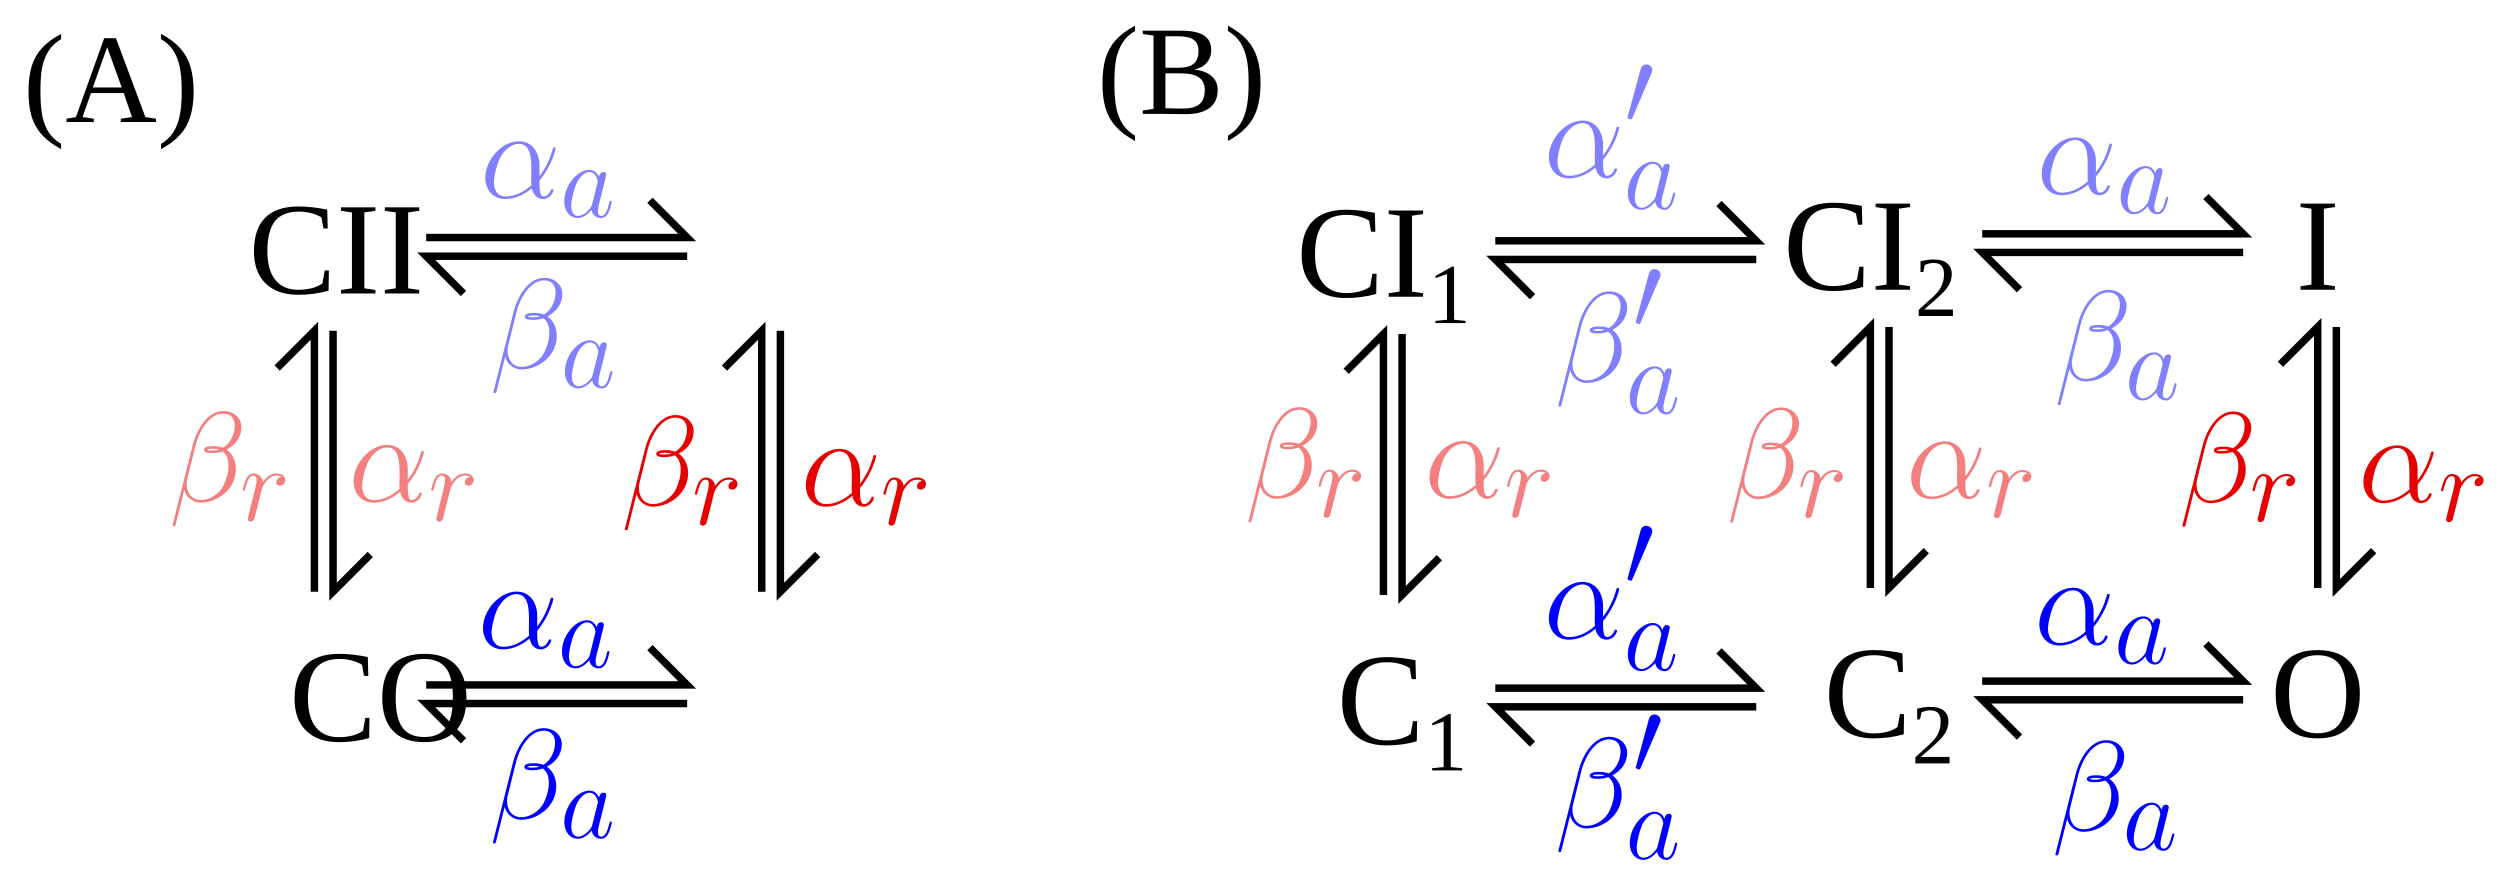
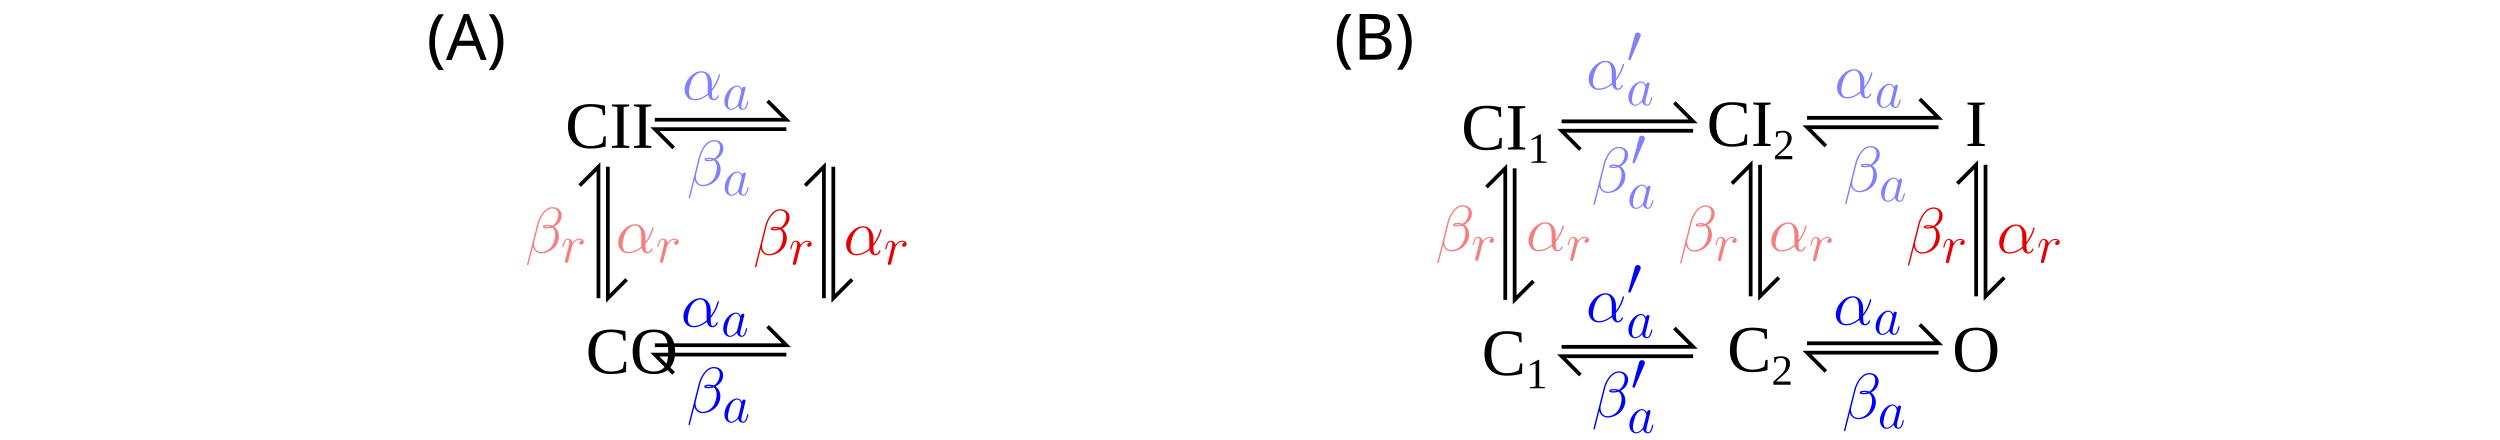
- <svg xmlns="http://www.w3.org/2000/svg" xmlns:xlink="http://www.w3.org/1999/xlink" version="1.1" id="svg815" xml:space="preserve" width="315" height="110" viewBox="0 0 315 110">
+ <svg xmlns="http://www.w3.org/2000/svg" xmlns:xlink="http://www.w3.org/1999/xlink" version="1.1" id="svg815" xml:space="preserve" width="625" height="110" viewBox="0 0 625 110">
  <defs id="defs819">
    <path id="g0-48" d="m 5.228,-9.815 c 0.103,-0.248 0.186,-0.434 0.186,-0.641 0,-0.599 -0.537,-1.095 -1.178,-1.095 -0.579,0 -0.95,0.393 -1.095,0.93 l -2.459,9.03 c 0,0.041 -0.083,0.269 -0.083,0.289 0,0.227 0.537,0.372 0.703,0.372 0.124,0 0.145,-0.062 0.269,-0.331 z" />
    <path id="g1-11" d="m 9.567,-5.228 c 0,-2.004 -1.136,-3.885 -3.327,-3.885 -2.707,0 -5.414,2.955 -5.414,5.889 0,1.798 1.116,3.43 3.223,3.43 1.281,0 2.81,-0.496 4.277,-1.736 0.289,1.157 0.93,1.736 1.818,1.736 1.116,0 1.674,-1.157 1.674,-1.426 0,-0.186 -0.145,-0.186 -0.207,-0.186 -0.165,0 -0.186,0.062 -0.248,0.227 -0.186,0.517 -0.661,0.971 -1.157,0.971 -0.641,0 -0.641,-1.322 -0.641,-2.583 2.108,-2.521 2.603,-5.124 2.603,-5.145 0,-0.186 -0.165,-0.186 -0.227,-0.186 -0.186,0 -0.207,0.062 -0.289,0.434 -0.269,0.909 -0.806,2.521 -2.087,4.215 z m -1.302,3.203 c -1.818,1.632 -3.451,1.818 -4.174,1.818 -1.467,0 -1.88,-1.302 -1.88,-2.273 0,-0.888 0.455,-2.996 1.095,-4.133 0.847,-1.446 2.004,-2.087 2.934,-2.087 2.004,0 2.004,2.624 2.004,4.36 0,0.517 -0.021,1.054 -0.021,1.57 0,0.413 0.021,0.517 0.041,0.744 z" />
    <path id="g1-12" d="m 11.695,-12.026 c 0,-1.24 -1.054,-2.541 -2.934,-2.541 -2.665,0 -4.36,3.265 -4.897,5.414 L 0.599,3.802 c -0.041,0.165 0.083,0.207 0.186,0.207 0.145,0 0.248,-0.021 0.269,-0.124 l 1.446,-5.786 c 0.207,1.157 1.343,2.108 2.562,2.108 2.955,0 5.744,-2.314 5.744,-5.393 0,-0.785 -0.186,-1.57 -0.62,-2.232 -0.248,-0.393 -0.558,-0.682 -0.888,-0.93 1.488,-0.785 2.397,-2.046 2.397,-3.678 z m -3.595,3.657 c -0.331,0.124 -0.661,0.165 -1.054,0.165 -0.289,0 -0.558,0.021 -0.93,-0.103 0.207,-0.145 0.517,-0.186 0.95,-0.186 0.372,0 0.744,0.041 1.033,0.124 z m 2.521,-3.843 c 0,1.136 -0.558,2.789 -1.901,3.554 -0.393,-0.145 -0.93,-0.248 -1.384,-0.248 -0.434,0 -1.674,-0.041 -1.674,0.62 0,0.558 1.136,0.496 1.488,0.496 0.537,0 1.012,-0.124 1.508,-0.269 0.661,0.537 0.95,1.24 0.95,2.273 0,1.198 -0.331,2.17 -0.723,3.058 -0.682,1.529 -2.294,2.521 -3.719,2.521 -1.508,0 -2.294,-1.198 -2.294,-2.603 0,-0.186 0,-0.455 0.083,-0.765 l 1.343,-5.434 c 0.682,-2.707 2.418,-5.145 4.422,-5.145 1.488,0 1.901,1.033 1.901,1.942 z" />
    <path id="g1-97" d="m 6.219,-2.459 c -0.103,0.351 -0.103,0.393 -0.393,0.785 -0.455,0.579 -1.364,1.467 -2.335,1.467 -0.847,0 -1.322,-0.765 -1.322,-1.984 0,-1.136 0.641,-3.451 1.033,-4.318 0.703,-1.446 1.674,-2.19 2.48,-2.19 1.364,0 1.632,1.694 1.632,1.86 0,0.021 -0.062,0.289 -0.083,0.331 z M 7.542,-7.748 C 7.315,-8.286 6.757,-9.112 5.682,-9.112 c -2.335,0 -4.856,3.017 -4.856,6.075 0,2.046 1.198,3.244 2.603,3.244 1.136,0 2.108,-0.888 2.686,-1.57 0.207,1.219 1.178,1.57 1.798,1.57 0.62,0 1.116,-0.372 1.488,-1.116 0.331,-0.703 0.62,-1.963 0.62,-2.046 0,-0.103 -0.083,-0.186 -0.207,-0.186 -0.186,0 -0.207,0.103 -0.289,0.413 -0.31,1.219 -0.703,2.521 -1.55,2.521 -0.599,0 -0.641,-0.537 -0.641,-0.95 0,-0.475 0.062,-0.703 0.248,-1.508 0.145,-0.517 0.248,-0.971 0.413,-1.57 0.765,-3.099 0.95,-3.843 0.95,-3.967 0,-0.289 -0.227,-0.517 -0.537,-0.517 -0.661,0 -0.827,0.723 -0.868,0.971 z" />
    <path id="g1-114" d="m 8.038,-8.451 c -0.641,0.124 -0.971,0.579 -0.971,1.033 0,0.496 0.393,0.661 0.682,0.661 0.579,0 1.054,-0.496 1.054,-1.116 0,-0.661 -0.641,-1.24 -1.674,-1.24 -0.827,0 -1.777,0.372 -2.645,1.632 -0.145,-1.095 -0.971,-1.632 -1.798,-1.632 -0.806,0 -1.219,0.62 -1.467,1.074 -0.351,0.744 -0.661,1.984 -0.661,2.087 0,0.083 0.083,0.186 0.227,0.186 0.165,0 0.186,-0.021 0.31,-0.496 0.31,-1.24 0.703,-2.438 1.529,-2.438 0.496,0 0.641,0.351 0.641,0.95 0,0.455 -0.207,1.26 -0.351,1.901 l -0.579,2.232 c -0.083,0.393 -0.31,1.322 -0.413,1.694 -0.145,0.537 -0.372,1.508 -0.372,1.612 0,0.289 0.227,0.517 0.537,0.517 0.227,0 0.62,-0.145 0.744,-0.558 0.062,-0.165 0.827,-3.285 0.95,-3.761 0.103,-0.455 0.227,-0.888 0.331,-1.343 0.083,-0.289 0.165,-0.62 0.227,-0.888 0.062,-0.186 0.62,-1.198 1.136,-1.653 0.248,-0.227 0.785,-0.703 1.632,-0.703 0.331,0 0.661,0.062 0.93,0.248 z" />
    <use id="g2-11" xlink:href="#g1-11" transform="scale(1.199614)" x="0" y="0" width="100%" height="100%" />
    <use id="g2-12" xlink:href="#g1-12" transform="scale(1.199614)" x="0" y="0" width="100%" height="100%" />
  </defs>
  <g id="g823" transform="matrix(1.333333,0,0,1.333333,0,-1.1653544e-6)">
-     <text style="font-variant:normal;font-weight:normal;font-size:12.428px;font-family:'Times New Roman';-inkscape-font-specification:TimesNewRomanPSMT;writing-mode:lr-tb;fill:#000000;fill-opacity:1;fill-rule:nonzero;stroke:none" id="text831" y="70.007" x="27.32">
-       <tspan x="27.32 67.488" y="70.007" id="tspan827">CO</tspan>
-       <tspan x="23.483 31.761 69.903" y="27.731" id="tspan829">CII</tspan>
-     </text>
-     <g id="g833" transform="translate(-3,-3)">
+     <text xml:space="preserve" style="font-style:normal;font-weight:normal;font-size:12px;line-height:1.25;font-family:sans-serif;fill:#000000;fill-opacity:1;stroke:none;stroke-width:0.75" x="250.172" y="11.189" id="text1181-3">
+       <tspan id="tspan1179-6" x="250.172" y="11.189" style="font-size:12px;stroke-width:0.75">(B)</tspan>
+     </text>
+     <text style="font-variant:normal;font-weight:normal;font-size:12.428px;font-family:'Times New Roman';-inkscape-font-specification:TimesNewRomanPSMT;writing-mode:lr-tb;fill:#000000;fill-opacity:1;fill-rule:nonzero;stroke:none" id="text831" y="70.007" x="109.82">
+       <tspan x="109.82 149.988" y="70.007" id="tspan827">CO</tspan>
+       <tspan x="105.983 114.261 152.403" y="27.731" id="tspan829">CII</tspan>
+     </text>
+     <g id="g833" transform="translate(79.5,-3)">
      <path d="m 43.277,25.449 h 24.661 l -3.52,-3.523" style="fill:none;stroke:#000000;stroke-width:0.705;stroke-linecap:butt;stroke-linejoin:miter;stroke-miterlimit:4;stroke-dasharray:none;stroke-opacity:1" id="path835" />
    </g>
-     <g id="g837" transform="translate(-3,-3)">
+     <g id="g837" transform="translate(79.5,-3)">
      <path d="M 67.938,27.211 H 43.277 l 3.524,3.523" style="fill:none;stroke:#000000;stroke-width:0.705;stroke-linecap:butt;stroke-linejoin:miter;stroke-miterlimit:4;stroke-dasharray:none;stroke-opacity:1" id="path839" />
    </g>
-     <g id="g841" transform="translate(-3,-3)">
+     <g id="g841" transform="translate(79.5,-3)">
      <path d="m 76.746,34.258 v 24.66 l 3.524,-3.523" style="fill:none;stroke:#000000;stroke-width:0.705;stroke-linecap:butt;stroke-linejoin:miter;stroke-miterlimit:4;stroke-dasharray:none;stroke-opacity:1" id="path843" />
    </g>
-     <g id="g845" transform="translate(-3,-3)">
+     <g id="g845" transform="translate(79.5,-3)">
      <path d="m 74.984,58.918 v -24.66 l -3.523,3.523" style="fill:none;stroke:#000000;stroke-width:0.705;stroke-linecap:butt;stroke-linejoin:miter;stroke-miterlimit:4;stroke-dasharray:none;stroke-opacity:1" id="path847" />
    </g>
-     <g id="g849" transform="translate(-3,-3)">
+     <g id="g849" transform="translate(79.5,-3)">
      <path d="m 43.277,67.727 h 24.661 l -3.52,-3.524" style="fill:none;stroke:#000000;stroke-width:0.705;stroke-linecap:butt;stroke-linejoin:miter;stroke-miterlimit:4;stroke-dasharray:none;stroke-opacity:1" id="path851" />
    </g>
-     <g id="g853" transform="translate(-3,-3)">
+     <g id="g853" transform="translate(79.5,-3)">
      <path d="M 67.938,69.484 H 43.277 l 3.524,3.524" style="fill:none;stroke:#000000;stroke-width:0.705;stroke-linecap:butt;stroke-linejoin:miter;stroke-miterlimit:4;stroke-dasharray:none;stroke-opacity:1" id="path855" />
    </g>
-     <g id="g857" transform="translate(-3,-3)">
+     <g id="g857" transform="translate(79.5,-3)">
      <path d="m 34.473,34.258 v 24.66 l 3.519,-3.523" style="fill:none;stroke:#000000;stroke-width:0.705;stroke-linecap:butt;stroke-linejoin:miter;stroke-miterlimit:4;stroke-dasharray:none;stroke-opacity:1" id="path859" />
    </g>
-     <g id="g861" transform="translate(-3,-3)">
+     <g id="g861" transform="translate(79.5,-3)">
      <path d="m 32.711,58.918 v -24.66 l -3.523,3.523" style="fill:none;stroke:#000000;stroke-width:0.705;stroke-linecap:butt;stroke-linejoin:miter;stroke-miterlimit:4;stroke-dasharray:none;stroke-opacity:1" id="path863" />
    </g>
-     <text style="font-variant:normal;font-weight:normal;font-size:12px;font-family:'Times New Roman';-inkscape-font-specification:TimesNewRomanPSMT;writing-mode:lr-tb;fill:#000000;fill-opacity:1;fill-rule:nonzero;stroke:none" id="text903" y="11.532" x="2.166">
-       <tspan x="2.166 6.162 14.826" y="11.532" id="tspan897">(A)</tspan>
-       <tspan x="103.651 107.647 115.639" y="10.757" id="tspan899">(B)</tspan>
-       <tspan x="2.166" y="25.757" id="tspan901" />
-     </text>
-     <text style="font-variant:normal;font-weight:normal;font-size:12.428px;font-family:'Times New Roman';-inkscape-font-specification:TimesNewRomanPSMT;writing-mode:lr-tb;fill:#000000;fill-opacity:1;fill-rule:nonzero;stroke:none" id="text919" x="172.34" y="69.652">
-       <tspan x="172.34" y="69.652" id="tspan917">C</tspan>
-     </text>
-     <text style="font-variant:normal;font-weight:normal;font-size:8.078px;font-family:'Times New Roman';-inkscape-font-specification:TimesNewRomanPSMT;writing-mode:lr-tb;fill:#000000;fill-opacity:1;fill-rule:nonzero;stroke:none" id="text923" x="180.642" y="72.138">
-       <tspan x="180.642" y="72.138" id="tspan921">2</tspan>
-     </text>
-     <text style="font-variant:normal;font-weight:normal;font-size:12.428px;font-family:'Times New Roman';-inkscape-font-specification:TimesNewRomanPSMT;writing-mode:lr-tb;fill:#000000;fill-opacity:1;fill-rule:nonzero;stroke:none" id="text929" y="27.377" x="214.534">
-       <tspan x="214.534" y="69.652" id="tspan925">O</tspan>
-       <tspan x="168.503 176.78" y="27.377" id="tspan927">CI</tspan>
-     </text>
-     <text style="font-variant:normal;font-weight:normal;font-size:8.078px;font-family:'Times New Roman';-inkscape-font-specification:TimesNewRomanPSMT;writing-mode:lr-tb;fill:#000000;fill-opacity:1;fill-rule:nonzero;stroke:none" id="text933" x="180.956" y="29.863">
-       <tspan x="180.956" y="29.863" id="tspan931">2</tspan>
-     </text>
-     <text style="font-variant:normal;font-weight:normal;font-size:12.428px;font-family:'Times New Roman';-inkscape-font-specification:TimesNewRomanPSMT;writing-mode:lr-tb;fill:#000000;fill-opacity:1;fill-rule:nonzero;stroke:none" id="text937" x="216.949" y="27.377">
-       <tspan x="216.949" y="27.377" id="tspan935">I</tspan>
-     </text>
-     <g id="g939" transform="translate(-153,-6)">
+     <text style="font-variant:normal;font-weight:normal;font-size:12.428px;font-family:'Times New Roman';-inkscape-font-specification:TimesNewRomanPSMT;writing-mode:lr-tb;fill:#000000;fill-opacity:1;fill-rule:nonzero;stroke:none" id="text919" x="323.84" y="69.652">
+       <tspan x="323.84" y="69.652" id="tspan917">C</tspan>
+     </text>
+     <text style="font-variant:normal;font-weight:normal;font-size:8.078px;font-family:'Times New Roman';-inkscape-font-specification:TimesNewRomanPSMT;writing-mode:lr-tb;fill:#000000;fill-opacity:1;fill-rule:nonzero;stroke:none" id="text923" x="332.142" y="72.138">
+       <tspan x="332.142" y="72.138" id="tspan921">2</tspan>
+     </text>
+     <text style="font-variant:normal;font-weight:normal;font-size:12.428px;font-family:'Times New Roman';-inkscape-font-specification:TimesNewRomanPSMT;writing-mode:lr-tb;fill:#000000;fill-opacity:1;fill-rule:nonzero;stroke:none" id="text929" y="27.377" x="366.034">
+       <tspan x="366.034" y="69.652" id="tspan925">O</tspan>
+       <tspan x="320.003 328.28" y="27.377" id="tspan927">CI</tspan>
+     </text>
+     <text style="font-variant:normal;font-weight:normal;font-size:8.078px;font-family:'Times New Roman';-inkscape-font-specification:TimesNewRomanPSMT;writing-mode:lr-tb;fill:#000000;fill-opacity:1;fill-rule:nonzero;stroke:none" id="text933" x="332.456" y="29.863">
+       <tspan x="332.456" y="29.863" id="tspan931">2</tspan>
+     </text>
+     <text style="font-variant:normal;font-weight:normal;font-size:12.428px;font-family:'Times New Roman';-inkscape-font-specification:TimesNewRomanPSMT;writing-mode:lr-tb;fill:#000000;fill-opacity:1;fill-rule:nonzero;stroke:none" id="text937" x="368.449" y="27.377">
+       <tspan x="368.449" y="27.377" id="tspan935">I</tspan>
+     </text>
+     <g id="g939" transform="translate(-1.5,-6)">
      <path d="m 340.316,28.094 h 24.661 l -3.52,-3.524" style="fill:none;stroke:#000000;stroke-width:0.705;stroke-linecap:butt;stroke-linejoin:miter;stroke-miterlimit:4;stroke-dasharray:none;stroke-opacity:1" id="path941" />
    </g>
-     <g id="g943" transform="translate(-153,-6)">
+     <g id="g943" transform="translate(-1.5,-6)">
      <path d="m 364.977,29.855 h -24.661 l 3.524,3.524" style="fill:none;stroke:#000000;stroke-width:0.705;stroke-linecap:butt;stroke-linejoin:miter;stroke-miterlimit:4;stroke-dasharray:none;stroke-opacity:1" id="path945" />
    </g>
-     <g id="g947" transform="translate(-153,-6)">
+     <g id="g947" transform="translate(-1.5,-6)">
      <path d="m 373.785,36.898 v 24.665 l 3.524,-3.524" style="fill:none;stroke:#000000;stroke-width:0.705;stroke-linecap:butt;stroke-linejoin:miter;stroke-miterlimit:4;stroke-dasharray:none;stroke-opacity:1" id="path949" />
    </g>
-     <g id="g951" transform="translate(-153,-6)">
+     <g id="g951" transform="translate(-1.5,-6)">
      <path d="M 372.023,61.563 V 36.898 l -3.523,3.524" style="fill:none;stroke:#000000;stroke-width:0.705;stroke-linecap:butt;stroke-linejoin:miter;stroke-miterlimit:4;stroke-dasharray:none;stroke-opacity:1" id="path953" />
    </g>
-     <g id="g955" transform="translate(-153,-6)">
+     <g id="g955" transform="translate(-1.5,-6)">
      <path d="m 340.316,70.367 h 24.661 l -3.52,-3.523" style="fill:none;stroke:#000000;stroke-width:0.705;stroke-linecap:butt;stroke-linejoin:miter;stroke-miterlimit:4;stroke-dasharray:none;stroke-opacity:1" id="path957" />
    </g>
-     <g id="g959" transform="translate(-153,-6)">
+     <g id="g959" transform="translate(-1.5,-6)">
      <path d="m 364.977,72.129 h -24.661 l 3.524,3.523" style="fill:none;stroke:#000000;stroke-width:0.705;stroke-linecap:butt;stroke-linejoin:miter;stroke-miterlimit:4;stroke-dasharray:none;stroke-opacity:1" id="path961" />
    </g>
-     <g id="g963" transform="translate(-153,-6)">
+     <g id="g963" transform="translate(-1.5,-6)">
      <path d="m 331.512,36.898 v 24.665 l 3.523,-3.524" style="fill:none;stroke:#000000;stroke-width:0.705;stroke-linecap:butt;stroke-linejoin:miter;stroke-miterlimit:4;stroke-dasharray:none;stroke-opacity:1" id="path965" />
    </g>
-     <g id="g967" transform="translate(-153,-6)">
+     <g id="g967" transform="translate(-1.5,-6)">
      <path d="M 329.75,61.563 V 36.898 l -3.523,3.524" style="fill:none;stroke:#000000;stroke-width:0.705;stroke-linecap:butt;stroke-linejoin:miter;stroke-miterlimit:4;stroke-dasharray:none;stroke-opacity:1" id="path969" />
    </g>
-     <text style="font-variant:normal;font-weight:normal;font-size:12.428px;font-family:'Times New Roman';-inkscape-font-specification:TimesNewRomanPSMT;writing-mode:lr-tb;fill:#000000;fill-opacity:1;fill-rule:nonzero;stroke:none" id="text973" x="126.325" y="70.316">
-       <tspan x="126.325" y="70.316" id="tspan971">C</tspan>
-     </text>
-     <text style="font-variant:normal;font-weight:normal;font-size:8.078px;font-family:'Times New Roman';-inkscape-font-specification:TimesNewRomanPSMT;writing-mode:lr-tb;fill:#000000;fill-opacity:1;fill-rule:nonzero;stroke:none" id="text977" x="134.627" y="72.801">
-       <tspan x="134.627" y="72.801" id="tspan975">1</tspan>
-     </text>
-     <text style="font-variant:normal;font-weight:normal;font-size:12.428px;font-family:'Times New Roman';-inkscape-font-specification:TimesNewRomanPSMT;writing-mode:lr-tb;fill:#000000;fill-opacity:1;fill-rule:nonzero;stroke:none" id="text981" y="28.04" x="122.488">
-       <tspan x="122.488 130.766" y="28.04" id="tspan979">CI</tspan>
-     </text>
-     <text style="font-variant:normal;font-weight:normal;font-size:8.078px;font-family:'Times New Roman';-inkscape-font-specification:TimesNewRomanPSMT;writing-mode:lr-tb;fill:#000000;fill-opacity:1;fill-rule:nonzero;stroke:none" id="text985" x="134.941" y="30.526">
-       <tspan x="134.941" y="30.526" id="tspan983">1</tspan>
-     </text>
-     <g id="g987" transform="translate(-153,-6)">
+     <text style="font-variant:normal;font-weight:normal;font-size:12.428px;font-family:'Times New Roman';-inkscape-font-specification:TimesNewRomanPSMT;writing-mode:lr-tb;fill:#000000;fill-opacity:1;fill-rule:nonzero;stroke:none" id="text973" x="277.825" y="70.316">
+       <tspan x="277.825" y="70.316" id="tspan971">C</tspan>
+     </text>
+     <text style="font-variant:normal;font-weight:normal;font-size:8.078px;font-family:'Times New Roman';-inkscape-font-specification:TimesNewRomanPSMT;writing-mode:lr-tb;fill:#000000;fill-opacity:1;fill-rule:nonzero;stroke:none" id="text977" x="286.127" y="72.801">
+       <tspan x="286.127" y="72.801" id="tspan975">1</tspan>
+     </text>
+     <text style="font-variant:normal;font-weight:normal;font-size:12.428px;font-family:'Times New Roman';-inkscape-font-specification:TimesNewRomanPSMT;writing-mode:lr-tb;fill:#000000;fill-opacity:1;fill-rule:nonzero;stroke:none" id="text981" y="28.04" x="273.988">
+       <tspan x="273.988 282.266" y="28.04" id="tspan979">CI</tspan>
+     </text>
+     <text style="font-variant:normal;font-weight:normal;font-size:8.078px;font-family:'Times New Roman';-inkscape-font-specification:TimesNewRomanPSMT;writing-mode:lr-tb;fill:#000000;fill-opacity:1;fill-rule:nonzero;stroke:none" id="text985" x="286.441" y="30.526">
+       <tspan x="286.441" y="30.526" id="tspan983">1</tspan>
+     </text>
+     <g id="g987" transform="translate(-1.5,-6)">
      <path d="m 294.305,28.758 h 24.66 l -3.524,-3.524" style="fill:none;stroke:#000000;stroke-width:0.705;stroke-linecap:butt;stroke-linejoin:miter;stroke-miterlimit:4;stroke-dasharray:none;stroke-opacity:1" id="path989" />
    </g>
-     <g id="g991" transform="translate(-153,-6)">
+     <g id="g991" transform="translate(-1.5,-6)">
      <path d="m 318.965,30.52 h -24.66 l 3.519,3.519" style="fill:none;stroke:#000000;stroke-width:0.705;stroke-linecap:butt;stroke-linejoin:miter;stroke-miterlimit:4;stroke-dasharray:none;stroke-opacity:1" id="path993" />
    </g>
-     <g id="g995" transform="translate(-153,-6)">
+     <g id="g995" transform="translate(-1.5,-6)">
      <path d="m 294.305,71.031 h 24.66 l -3.524,-3.523" style="fill:none;stroke:#000000;stroke-width:0.705;stroke-linecap:butt;stroke-linejoin:miter;stroke-miterlimit:4;stroke-dasharray:none;stroke-opacity:1" id="path997" />
    </g>
-     <g id="g999" transform="translate(-153,-6)">
+     <g id="g999" transform="translate(-1.5,-6)">
      <path d="m 318.965,72.793 h -24.66 l 3.519,3.523" style="fill:none;stroke:#000000;stroke-width:0.705;stroke-linecap:butt;stroke-linejoin:miter;stroke-miterlimit:4;stroke-dasharray:none;stroke-opacity:1" id="path1001" />
    </g>
-     <g id="g1003" transform="translate(-153,-6)">
+     <g id="g1003" transform="translate(-1.5,-6)">
      <path d="m 285.496,37.563 v 24.66 l 3.524,-3.52" style="fill:none;stroke:#000000;stroke-width:0.705;stroke-linecap:butt;stroke-linejoin:miter;stroke-miterlimit:4;stroke-dasharray:none;stroke-opacity:1" id="path1005" />
    </g>
-     <g id="g1007" transform="translate(-153,-6)">
+     <g id="g1007" transform="translate(-1.5,-6)">
      <path d="m 283.734,62.223 v -24.66 l -3.523,3.523" style="fill:none;stroke:#000000;stroke-width:0.705;stroke-linecap:butt;stroke-linejoin:miter;stroke-miterlimit:4;stroke-dasharray:none;stroke-opacity:1" id="path1009" />
    </g>
-     <g id="g1348-8" transform="translate(-157.6981,-53.78406)">
+     <g id="g1348-8" transform="translate(-75.19812,-53.78406)">
      <use x="56.413" y="75.512" xlink:href="#g2-11" id="use1176-1" width="100%" height="100%" transform="matrix(0.4885382,0,0,0.4885382,175.2978,78.13872)" style="fill:#0000ff;fill-opacity:1;stroke-width:0.999;stroke-miterlimit:4;stroke-dasharray:none" />
      <use x="71.851" y="79.23" xlink:href="#g1-97" id="use1178-6" width="100%" height="100%" transform="matrix(0.4885382,0,0,0.4885382,175.2978,78.13872)" style="fill:#0000ff;fill-opacity:1;stroke-width:0.999;stroke-miterlimit:4;stroke-dasharray:none" />
    </g>
-     <g id="g1357-4" transform="translate(-186.6079,-37.68183)">
+     <g id="g1357-4" transform="translate(-104.1079,-37.68183)">
      <use x="117.787" y="75.512" xlink:href="#g2-12" id="use1186-9" width="100%" height="100%" transform="matrix(0.4885382,0,0,0.4885382,175.2978,78.13872)" style="fill:#0000ff;fill-opacity:1" />
      <use x="131.489" y="79.23" xlink:href="#g1-97" id="use1188-1" width="100%" height="100%" transform="matrix(0.4885382,0,0,0.4885382,175.2978,78.13872)" style="fill:#0000ff;fill-opacity:1" />
    </g>
-     <g id="g1348-8-4" transform="translate(-157.4794,-96.33918)" style="opacity:0.5">
+     <g id="g1348-8-4" transform="translate(-74.97941,-96.33918)" style="opacity:0.5">
      <use x="56.413" y="75.512" xlink:href="#g2-11" id="use1176-1-8" width="100%" height="100%" transform="matrix(0.4885382,0,0,0.4885382,175.2978,78.13872)" style="fill:#0000ff;fill-opacity:1;stroke-width:0.999;stroke-miterlimit:4;stroke-dasharray:none" />
      <use x="71.851" y="79.23" xlink:href="#g1-97" id="use1178-6-9" width="100%" height="100%" transform="matrix(0.4885382,0,0,0.4885382,175.2978,78.13872)" style="fill:#0000ff;fill-opacity:1;stroke-width:0.999;stroke-miterlimit:4;stroke-dasharray:none" />
    </g>
-     <g id="g1357-4-8" transform="translate(-186.5582,-80.23694)" style="opacity:0.5">
+     <g id="g1357-4-8" transform="translate(-104.0582,-80.23694)" style="opacity:0.5">
      <use x="117.787" y="75.512" xlink:href="#g2-12" id="use1186-9-8" width="100%" height="100%" transform="matrix(0.4885382,0,0,0.4885382,175.2978,78.13872)" style="fill:#0000ff;fill-opacity:1" />
      <use x="131.489" y="79.23" xlink:href="#g1-97" id="use1188-1-6" width="100%" height="100%" transform="matrix(0.4885382,0,0,0.4885382,175.2978,78.13872)" style="fill:#0000ff;fill-opacity:1" />
    </g>
-     <g id="g1366-9" transform="translate(-185.4656,-67.27024)">
+     <g id="g1366-9" transform="translate(-102.9656,-67.27024)">
      <use x="175.69" y="75.512" xlink:href="#g2-11" id="use1196-0" width="100%" height="100%" transform="matrix(0.4885382,0,0,0.4885382,175.2978,78.13872)" style="fill:#e70000;fill-opacity:1" />
      <use x="191.127" y="79.23" xlink:href="#g1-114" id="use1198-1" width="100%" height="100%" transform="matrix(0.4885382,0,0,0.4885382,175.2978,78.13872)" style="fill:#e70000;fill-opacity:1" />
    </g>
-     <g id="g1370-3" transform="translate(-216.9656,-67.27024)">
+     <g id="g1370-3" transform="translate(-134.4656,-67.27024)">
      <use x="205.436" y="75.512" xlink:href="#g2-12" id="use1200-2" width="100%" height="100%" transform="matrix(0.4885382,0,0,0.4885382,175.2978,78.13872)" style="fill:#e70000;fill-opacity:1" />
      <use x="219.138" y="79.23" xlink:href="#g1-114" id="use1202-1" width="100%" height="100%" transform="matrix(0.4885382,0,0,0.4885382,175.2978,78.13872)" style="fill:#e70000;fill-opacity:1" />
    </g>
-     <g id="g1366-9-6" transform="translate(-228.2002,-67.65002)" style="opacity:0.5">
+     <g id="g1366-9-6" transform="translate(-145.7002,-67.65002)" style="opacity:0.5">
      <use x="175.69" y="75.512" xlink:href="#g2-11" id="use1196-0-4" width="100%" height="100%" transform="matrix(0.4885382,0,0,0.4885382,175.2978,78.13872)" style="fill:#e70000;fill-opacity:1" />
      <use x="191.127" y="79.23" xlink:href="#g1-114" id="use1198-1-4" width="100%" height="100%" transform="matrix(0.4885382,0,0,0.4885382,175.2978,78.13872)" style="fill:#e70000;fill-opacity:1" />
    </g>
-     <g id="g1370-3-2" transform="translate(-259.7002,-67.65002)" style="opacity:0.5">
+     <g id="g1370-3-2" transform="translate(-177.2002,-67.65002)" style="opacity:0.5">
      <use x="205.436" y="75.512" xlink:href="#g2-12" id="use1200-2-0" width="100%" height="100%" transform="matrix(0.4885382,0,0,0.4885382,175.2978,78.13872)" style="fill:#e70000;fill-opacity:1" />
      <use x="219.138" y="79.23" xlink:href="#g1-114" id="use1202-1-3" width="100%" height="100%" transform="matrix(0.4885382,0,0,0.4885382,175.2978,78.13872)" style="fill:#e70000;fill-opacity:1" />
    </g>
-     <g id="g1366-9-4" transform="translate(-38.27041,-67.60075)">
+     <g id="g1366-9-4" transform="translate(113.2296,-67.60075)">
      <use x="175.69" y="75.512" xlink:href="#g2-11" id="use1196-0-1" width="100%" height="100%" transform="matrix(0.4885382,0,0,0.4885382,175.2978,78.13872)" style="fill:#e70000;fill-opacity:1" />
      <use x="191.127" y="79.23" xlink:href="#g1-114" id="use1198-1-45" width="100%" height="100%" transform="matrix(0.4885382,0,0,0.4885382,175.2978,78.13872)" style="fill:#e70000;fill-opacity:1" />
    </g>
-     <g id="g1370-3-1" transform="translate(-69.77041,-67.60075)">
+     <g id="g1370-3-1" transform="translate(81.72959,-67.60075)">
      <use x="205.436" y="75.512" xlink:href="#g2-12" id="use1200-2-7" width="100%" height="100%" transform="matrix(0.4885382,0,0,0.4885382,175.2978,78.13872)" style="fill:#e70000;fill-opacity:1" />
      <use x="219.138" y="79.23" xlink:href="#g1-114" id="use1202-1-0" width="100%" height="100%" transform="matrix(0.4885382,0,0,0.4885382,175.2978,78.13872)" style="fill:#e70000;fill-opacity:1" />
    </g>
-     <g id="g1366-9-6-9" transform="translate(-81.00503,-67.98053)" style="opacity:0.5">
+     <g id="g1366-9-6-9" transform="translate(70.49497,-67.98053)" style="opacity:0.5">
      <use x="175.69" y="75.512" xlink:href="#g2-11" id="use1196-0-4-0" width="100%" height="100%" transform="matrix(0.4885382,0,0,0.4885382,175.2978,78.13872)" style="fill:#e70000;fill-opacity:1" />
      <use x="191.127" y="79.23" xlink:href="#g1-114" id="use1198-1-4-6" width="100%" height="100%" transform="matrix(0.4885382,0,0,0.4885382,175.2978,78.13872)" style="fill:#e70000;fill-opacity:1" />
    </g>
-     <g id="g1370-3-2-5" transform="translate(-112.505,-67.98053)" style="opacity:0.5">
+     <g id="g1370-3-2-5" transform="translate(38.99497,-67.98053)" style="opacity:0.5">
      <use x="205.436" y="75.512" xlink:href="#g2-12" id="use1200-2-0-9" width="100%" height="100%" transform="matrix(0.4885382,0,0,0.4885382,175.2978,78.13872)" style="fill:#e70000;fill-opacity:1" />
      <use x="219.138" y="79.23" xlink:href="#g1-114" id="use1202-1-3-0" width="100%" height="100%" transform="matrix(0.4885382,0,0,0.4885382,175.2978,78.13872)" style="fill:#e70000;fill-opacity:1" />
    </g>
-     <g id="g1366-9-6-9-0" transform="translate(-126.5284,-68.0133)" style="opacity:0.5">
+     <g id="g1366-9-6-9-0" transform="translate(24.97165,-68.0133)" style="opacity:0.5">
      <use x="175.69" y="75.512" xlink:href="#g2-11" id="use1196-0-4-0-9" width="100%" height="100%" transform="matrix(0.4885382,0,0,0.4885382,175.2978,78.13872)" style="fill:#e70000;fill-opacity:1" />
      <use x="191.127" y="79.23" xlink:href="#g1-114" id="use1198-1-4-6-1" width="100%" height="100%" transform="matrix(0.4885382,0,0,0.4885382,175.2978,78.13872)" style="fill:#e70000;fill-opacity:1" />
    </g>
-     <g id="g1370-3-2-5-0" transform="translate(-158.0283,-68.0133)" style="opacity:0.5">
+     <g id="g1370-3-2-5-0" transform="translate(-6.52835,-68.0133)" style="opacity:0.5">
      <use x="205.436" y="75.512" xlink:href="#g2-12" id="use1200-2-0-9-7" width="100%" height="100%" transform="matrix(0.4885382,0,0,0.4885382,175.2978,78.13872)" style="fill:#e70000;fill-opacity:1" />
      <use x="219.138" y="79.23" xlink:href="#g1-114" id="use1202-1-3-0-7" width="100%" height="100%" transform="matrix(0.4885382,0,0,0.4885382,175.2978,78.13872)" style="fill:#e70000;fill-opacity:1" />
    </g>
-     <g id="g1348-8-0" transform="translate(-10.61948,-54.14702)">
+     <g id="g1348-8-0" transform="translate(140.8805,-54.14702)">
      <use x="56.413" y="75.512" xlink:href="#g2-11" id="use1176-1-0" width="100%" height="100%" transform="matrix(0.4885382,0,0,0.4885382,175.2978,78.13872)" style="fill:#0000ff;fill-opacity:1;stroke-width:0.999;stroke-miterlimit:4;stroke-dasharray:none" />
      <use x="71.851" y="79.23" xlink:href="#g1-97" id="use1178-6-1" width="100%" height="100%" transform="matrix(0.4885382,0,0,0.4885382,175.2978,78.13872)" style="fill:#0000ff;fill-opacity:1;stroke-width:0.999;stroke-miterlimit:4;stroke-dasharray:none" />
    </g>
-     <g id="g1357-4-3" transform="translate(-38.95457,-36.54478)">
+     <g id="g1357-4-3" transform="translate(112.5454,-36.54478)">
      <use x="117.787" y="75.512" xlink:href="#g2-12" id="use1186-9-2" width="100%" height="100%" transform="matrix(0.4885382,0,0,0.4885382,175.2978,78.13872)" style="fill:#0000ff;fill-opacity:1" />
      <use x="131.489" y="79.23" xlink:href="#g1-97" id="use1188-1-4" width="100%" height="100%" transform="matrix(0.4885382,0,0,0.4885382,175.2978,78.13872)" style="fill:#0000ff;fill-opacity:1" />
    </g>
-     <g id="g1348-8-4-1" transform="translate(-10.40077,-96.70213)" style="opacity:0.5">
+     <g id="g1348-8-4-1" transform="translate(141.0992,-96.70213)" style="opacity:0.5">
      <use x="56.413" y="75.512" xlink:href="#g2-11" id="use1176-1-8-8" width="100%" height="100%" transform="matrix(0.4885382,0,0,0.4885382,175.2978,78.13872)" style="fill:#0000ff;fill-opacity:1;stroke-width:0.999;stroke-miterlimit:4;stroke-dasharray:none" />
      <use x="71.851" y="79.23" xlink:href="#g1-97" id="use1178-6-9-8" width="100%" height="100%" transform="matrix(0.4885382,0,0,0.4885382,175.2978,78.13872)" style="fill:#0000ff;fill-opacity:1;stroke-width:0.999;stroke-miterlimit:4;stroke-dasharray:none" />
    </g>
-     <g id="g1357-4-8-5" transform="translate(-38.73586,-79.0999)" style="opacity:0.5">
+     <g id="g1357-4-8-5" transform="translate(112.7641,-79.0999)" style="opacity:0.5">
      <use x="117.787" y="75.512" xlink:href="#g2-12" id="use1186-9-8-8" width="100%" height="100%" transform="matrix(0.4885382,0,0,0.4885382,175.2978,78.13872)" style="fill:#0000ff;fill-opacity:1" />
      <use x="131.489" y="79.23" xlink:href="#g1-97" id="use1188-1-6-3" width="100%" height="100%" transform="matrix(0.4885382,0,0,0.4885382,175.2978,78.13872)" style="fill:#0000ff;fill-opacity:1" />
    </g>
-     <g id="g1353-1" transform="translate(-71.96676,-54.70041)">
+     <g id="g1353-1" transform="translate(79.53324,-54.70041)">
      <use x="87.1" y="75.512" xlink:href="#g2-11" id="use1180-9" width="100%" height="100%" transform="matrix(0.4885382,0,0,0.4885382,175.2978,78.13872)" style="fill:#0000ff;fill-opacity:1" />
      <use x="102.695" y="65.277" xlink:href="#g0-48" id="use1182-8" width="100%" height="100%" transform="matrix(0.4885382,0,0,0.4885382,175.2978,78.13872)" style="fill:#0000ff;fill-opacity:1" />
      <use x="102.538" y="81.64" xlink:href="#g1-97" id="use1184-6" width="100%" height="100%" transform="matrix(0.4885382,0,0,0.4885382,175.2978,78.13872)" style="fill:#0000ff;fill-opacity:1" />
    </g>
-     <g id="g1362-2" transform="translate(-100.0704,-36.86447)">
+     <g id="g1362-2" transform="translate(51.4296,-36.86447)">
      <use x="146.739" y="75.512" xlink:href="#g2-12" id="use1190-7" width="100%" height="100%" transform="matrix(0.4885382,0,0,0.4885382,175.2978,78.13872)" style="fill:#0000ff;fill-opacity:1" />
      <use x="161.815" y="65.277" xlink:href="#g0-48" id="use1192-6" width="100%" height="100%" transform="matrix(0.4885382,0,0,0.4885382,175.2978,78.13872)" style="fill:#0000ff;fill-opacity:1" />
      <use x="160.44" y="81.64" xlink:href="#g1-97" id="use1194-4" width="100%" height="100%" transform="matrix(0.4885382,0,0,0.4885382,175.2978,78.13872)" style="fill:#0000ff;fill-opacity:1" />
    </g>
-     <g id="g1353-1-7" transform="translate(-71.96506,-98.29416)" style="opacity:0.5">
+     <g id="g1353-1-7" transform="translate(79.53494,-98.29416)" style="opacity:0.5">
      <use x="87.1" y="75.512" xlink:href="#g2-11" id="use1180-9-3" width="100%" height="100%" transform="matrix(0.4885382,0,0,0.4885382,175.2978,78.13872)" style="fill:#0000ff;fill-opacity:1" />
      <use x="102.695" y="65.277" xlink:href="#g0-48" id="use1182-8-9" width="100%" height="100%" transform="matrix(0.4885382,0,0,0.4885382,175.2978,78.13872)" style="fill:#0000ff;fill-opacity:1" />
      <use x="102.538" y="81.64" xlink:href="#g1-97" id="use1184-6-8" width="100%" height="100%" transform="matrix(0.4885382,0,0,0.4885382,175.2978,78.13872)" style="fill:#0000ff;fill-opacity:1" />
    </g>
-     <g id="g1362-2-5" transform="translate(-100.0687,-78.95822)" style="opacity:0.5">
+     <g id="g1362-2-5" transform="translate(51.4313,-78.95822)" style="opacity:0.5">
      <use x="146.739" y="75.512" xlink:href="#g2-12" id="use1190-7-1" width="100%" height="100%" transform="matrix(0.4885382,0,0,0.4885382,175.2978,78.13872)" style="fill:#0000ff;fill-opacity:1" />
      <use x="161.815" y="65.277" xlink:href="#g0-48" id="use1192-6-7" width="100%" height="100%" transform="matrix(0.4885382,0,0,0.4885382,175.2978,78.13872)" style="fill:#0000ff;fill-opacity:1" />
      <use x="160.44" y="81.64" xlink:href="#g1-97" id="use1194-4-6" width="100%" height="100%" transform="matrix(0.4885382,0,0,0.4885382,175.2978,78.13872)" style="fill:#0000ff;fill-opacity:1" />
    </g>
+     <text xml:space="preserve" style="font-style:normal;font-weight:normal;font-size:12px;line-height:1.25;font-family:sans-serif;fill:#000000;fill-opacity:1;stroke:none;stroke-width:0.75" x="80" y="11.244" id="text1181">
+       <tspan id="tspan1179" x="80" y="11.244" style="font-size:12px;stroke-width:0.75">(A)</tspan>
+     </text>
  </g>
</svg>
